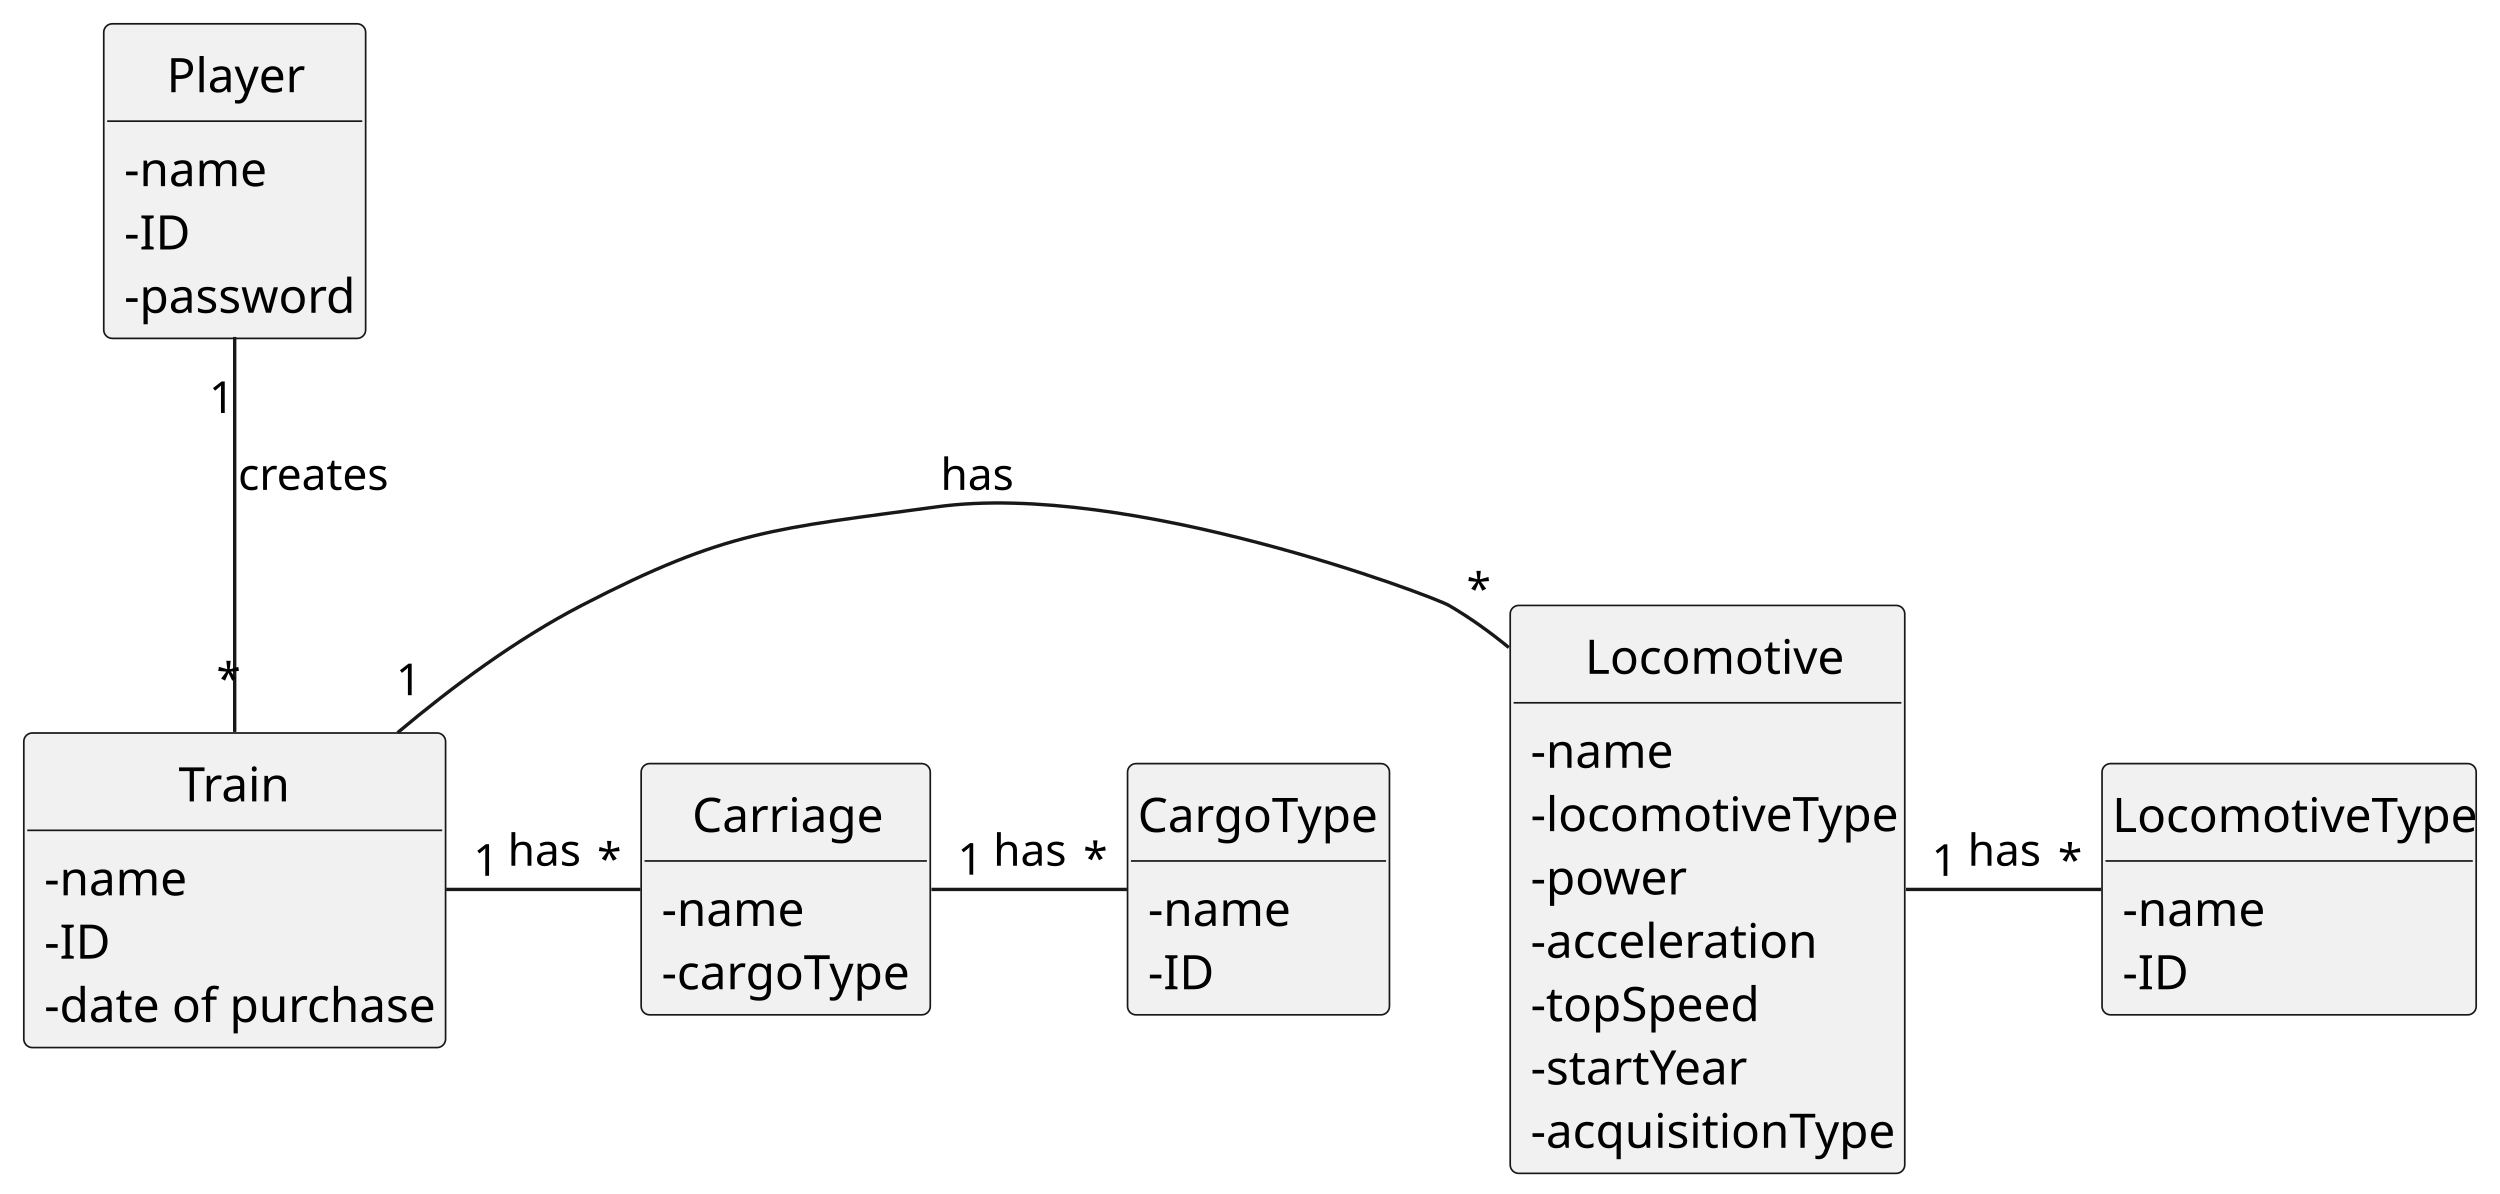
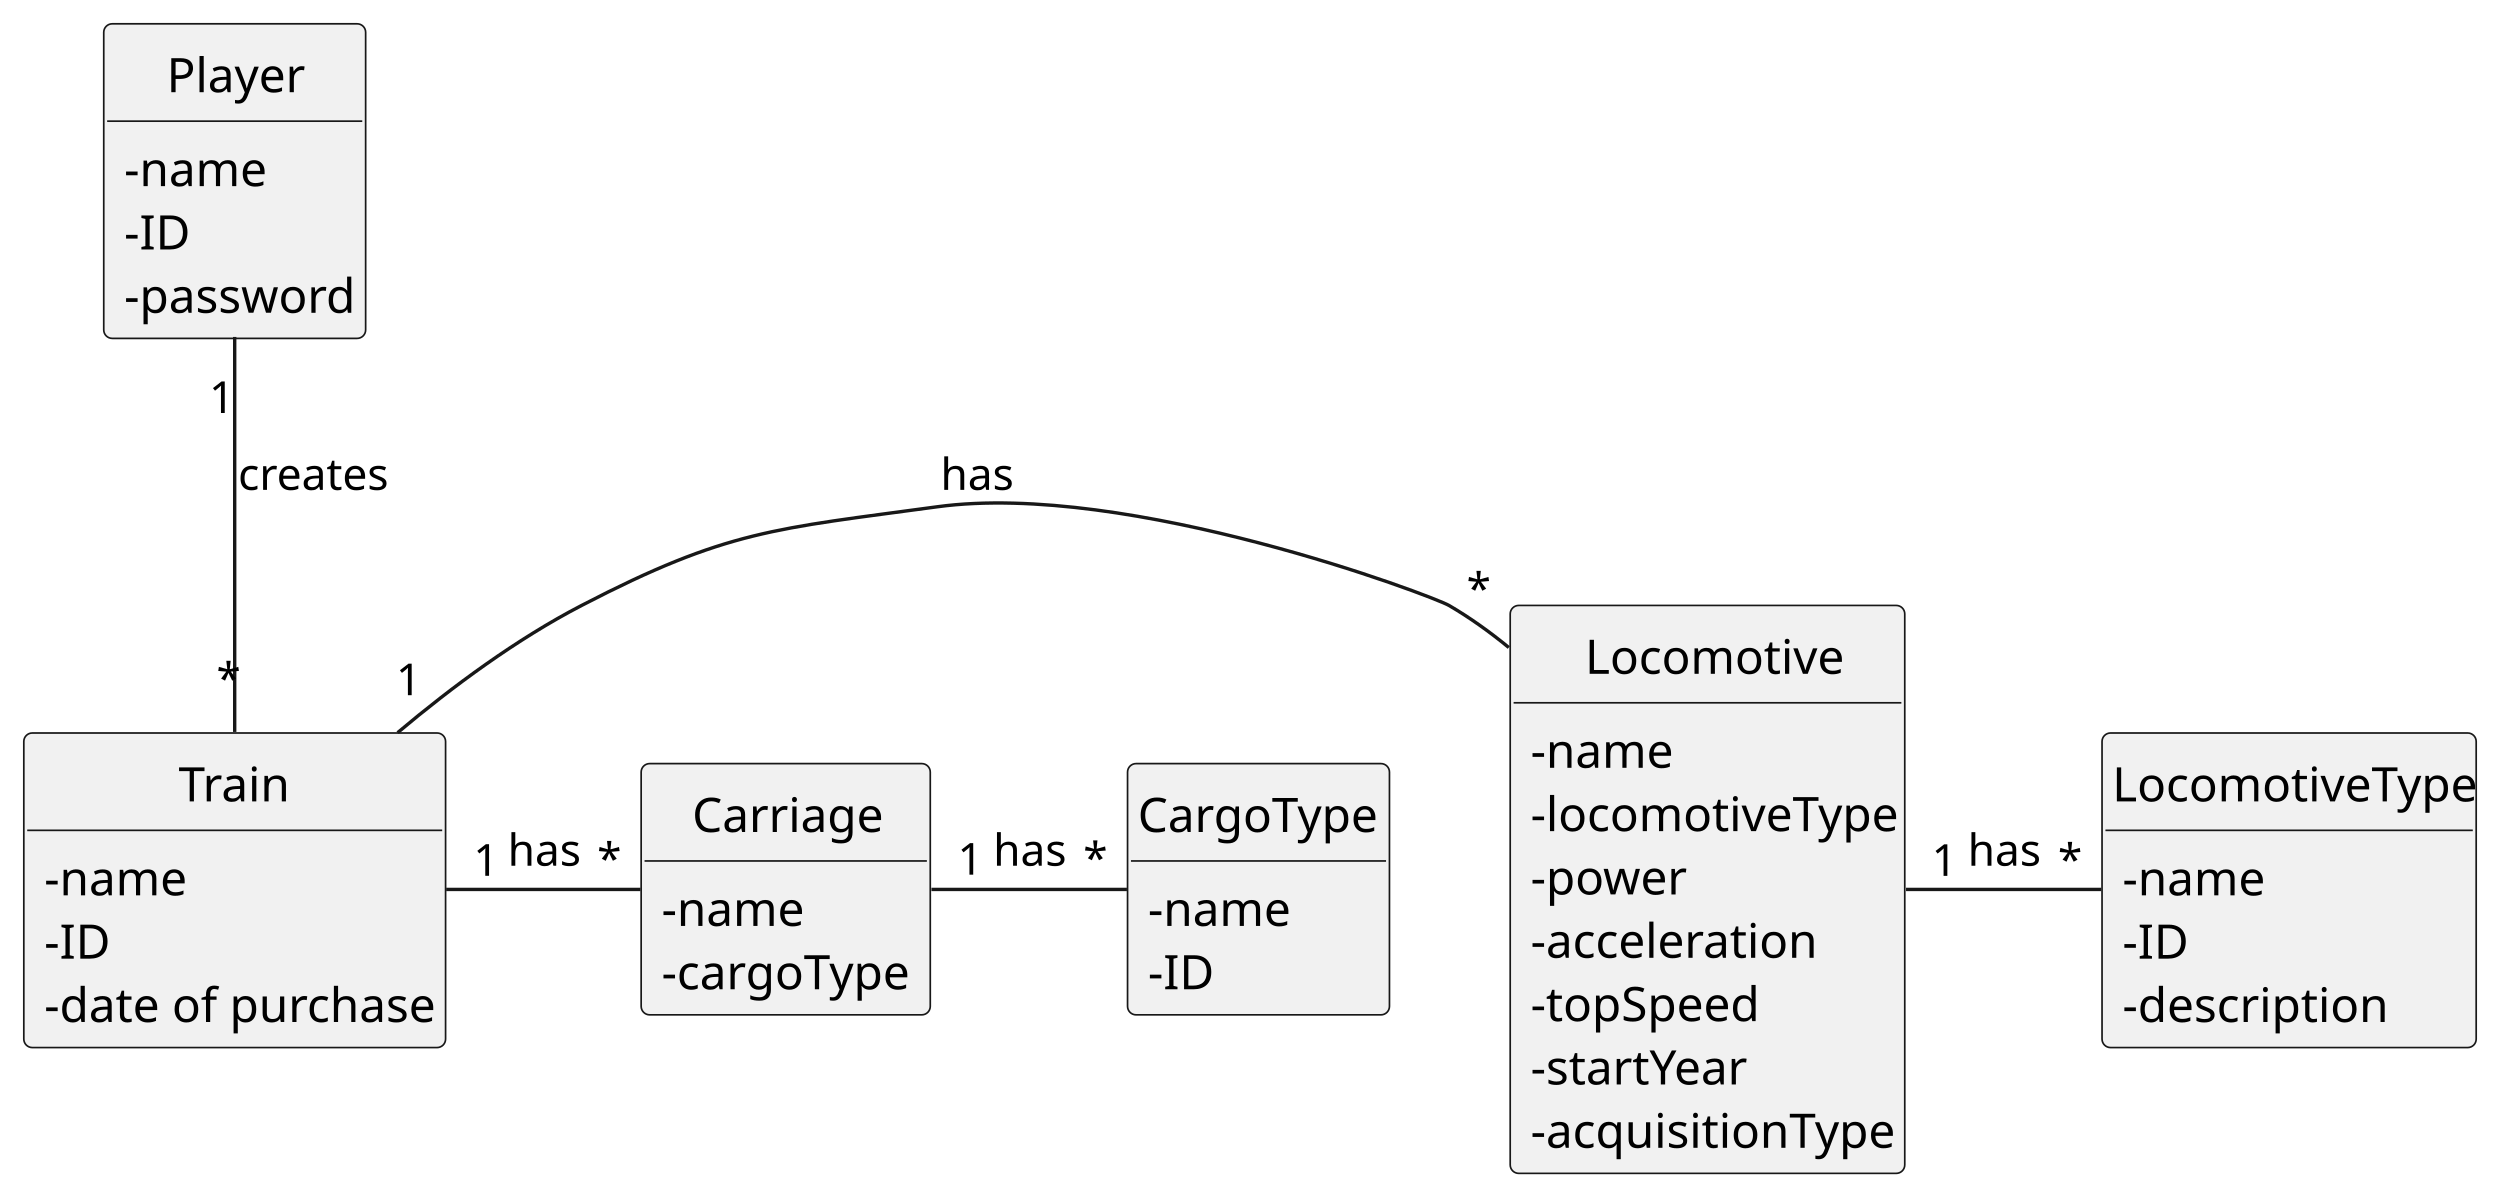
<svg xmlns="http://www.w3.org/2000/svg" contentStyleType="text/css" height="351px" preserveAspectRatio="none" style="width:735px;height:351px;background:#FFFFFF;" version="1.1" viewBox="0 0 735 351" width="735px" zoomAndPan="magnify">
  <defs />
  <g>
    <g id="elem_Train">
      <rect codeLine="14" fill="#F1F1F1" height="92.484" id="Train" rx="2.5" ry="2.5" style="stroke:#181818;stroke-width:0.5;" width="124" x="7" y="215.5" />
      <text fill="#000000" font-family="sans-serif" font-size="14" lengthAdjust="spacing" textLength="33" x="52.5" y="235.607">Train</text>
      <line style="stroke:#181818;stroke-width:0.5;" x1="8" x2="130" y1="244.121" y2="244.121" />
      <text fill="#000000" font-family="sans-serif" font-size="14" lengthAdjust="spacing" textLength="40" x="13" y="263.228">-name</text>
      <text fill="#000000" font-family="sans-serif" font-size="14" lengthAdjust="spacing" textLength="18" x="13" y="281.85">-ID</text>
      <text fill="#000000" font-family="sans-serif" font-size="14" lengthAdjust="spacing" textLength="112" x="13" y="300.471">-date of purchase</text>
    </g>
    <g id="elem_Locomotive">
      <rect codeLine="19" fill="#F1F1F1" height="166.969" id="Locomotive" rx="2.5" ry="2.5" style="stroke:#181818;stroke-width:0.5;" width="116" x="444" y="178" />
      <text fill="#000000" font-family="sans-serif" font-size="14" lengthAdjust="spacing" textLength="72" x="466" y="198.107">Locomotive</text>
      <line style="stroke:#181818;stroke-width:0.5;" x1="445" x2="559" y1="206.621" y2="206.621" />
      <text fill="#000000" font-family="sans-serif" font-size="14" lengthAdjust="spacing" textLength="40" x="450" y="225.728">-name</text>
      <text fill="#000000" font-family="sans-serif" font-size="14" lengthAdjust="spacing" textLength="104" x="450" y="244.35">-locomotiveType</text>
      <text fill="#000000" font-family="sans-serif" font-size="14" lengthAdjust="spacing" textLength="43" x="450" y="262.971">-power</text>
      <text fill="#000000" font-family="sans-serif" font-size="14" lengthAdjust="spacing" textLength="82" x="450" y="281.592">-acceleration</text>
      <text fill="#000000" font-family="sans-serif" font-size="14" lengthAdjust="spacing" textLength="66" x="450" y="300.213">-topSpeed</text>
      <text fill="#000000" font-family="sans-serif" font-size="14" lengthAdjust="spacing" textLength="63" x="450" y="318.834">-startYear</text>
      <text fill="#000000" font-family="sans-serif" font-size="14" lengthAdjust="spacing" textLength="104" x="450" y="337.455">-acquisitionType</text>
    </g>
    <g id="elem_LocomotiveType">
-       <rect codeLine="29" fill="#F1F1F1" height="73.863" id="LocomotiveType" rx="2.5" ry="2.5" style="stroke:#181818;stroke-width:0.5;" width="110" x="618" y="224.5" />
-       <text fill="#000000" font-family="sans-serif" font-size="14" lengthAdjust="spacing" textLength="104" x="621" y="244.607">LocomotiveType</text>
-       <line style="stroke:#181818;stroke-width:0.5;" x1="619" x2="727" y1="253.121" y2="253.121" />
-       <text fill="#000000" font-family="sans-serif" font-size="14" lengthAdjust="spacing" textLength="40" x="624" y="272.228">-name</text>
-       <text fill="#000000" font-family="sans-serif" font-size="14" lengthAdjust="spacing" textLength="18" x="624" y="290.85">-ID</text>
+       <rect codeLine="29" fill="#F1F1F1" height="92.484" id="LocomotiveType" rx="2.5" ry="2.5" style="stroke:#181818;stroke-width:0.5;" width="110" x="618" y="215.5" />
+       <text fill="#000000" font-family="sans-serif" font-size="14" lengthAdjust="spacing" textLength="104" x="621" y="235.607">LocomotiveType</text>
+       <line style="stroke:#181818;stroke-width:0.5;" x1="619" x2="727" y1="244.121" y2="244.121" />
+       <text fill="#000000" font-family="sans-serif" font-size="14" lengthAdjust="spacing" textLength="40" x="624" y="263.228">-name</text>
+       <text fill="#000000" font-family="sans-serif" font-size="14" lengthAdjust="spacing" textLength="18" x="624" y="281.85">-ID</text>
+       <text fill="#000000" font-family="sans-serif" font-size="14" lengthAdjust="spacing" textLength="74" x="624" y="300.471">-description</text>
    </g>
    <g id="elem_Carriage">
-       <rect codeLine="34" fill="#F1F1F1" height="73.863" id="Carriage" rx="2.5" ry="2.5" style="stroke:#181818;stroke-width:0.5;" width="85" x="188.5" y="224.5" />
+       <rect codeLine="35" fill="#F1F1F1" height="73.863" id="Carriage" rx="2.5" ry="2.5" style="stroke:#181818;stroke-width:0.5;" width="85" x="188.5" y="224.5" />
      <text fill="#000000" font-family="sans-serif" font-size="14" lengthAdjust="spacing" textLength="55" x="203.5" y="244.607">Carriage</text>
      <line style="stroke:#181818;stroke-width:0.5;" x1="189.5" x2="272.5" y1="253.121" y2="253.121" />
      <text fill="#000000" font-family="sans-serif" font-size="14" lengthAdjust="spacing" textLength="40" x="194.5" y="272.228">-name</text>
      <text fill="#000000" font-family="sans-serif" font-size="14" lengthAdjust="spacing" textLength="73" x="194.5" y="290.85">-cargoType</text>
    </g>
    <g id="elem_CargoType">
-       <rect codeLine="39" fill="#F1F1F1" height="73.863" id="CargoType" rx="2.5" ry="2.5" style="stroke:#181818;stroke-width:0.5;" width="77" x="331.5" y="224.5" />
+       <rect codeLine="40" fill="#F1F1F1" height="73.863" id="CargoType" rx="2.5" ry="2.5" style="stroke:#181818;stroke-width:0.5;" width="77" x="331.5" y="224.5" />
      <text fill="#000000" font-family="sans-serif" font-size="14" lengthAdjust="spacing" textLength="71" x="334.5" y="244.607">CargoType</text>
      <line style="stroke:#181818;stroke-width:0.5;" x1="332.5" x2="407.5" y1="253.121" y2="253.121" />
      <text fill="#000000" font-family="sans-serif" font-size="14" lengthAdjust="spacing" textLength="40" x="337.5" y="272.228">-name</text>
      <text fill="#000000" font-family="sans-serif" font-size="14" lengthAdjust="spacing" textLength="18" x="337.5" y="290.85">-ID</text>
    </g>
    <g id="elem_Player">
-       <rect codeLine="44" fill="#F1F1F1" height="92.484" id="Player" rx="2.5" ry="2.5" style="stroke:#181818;stroke-width:0.5;" width="77" x="30.5" y="7" />
+       <rect codeLine="45" fill="#F1F1F1" height="92.484" id="Player" rx="2.5" ry="2.5" style="stroke:#181818;stroke-width:0.5;" width="77" x="30.5" y="7" />
      <text fill="#000000" font-family="sans-serif" font-size="14" lengthAdjust="spacing" textLength="40" x="49" y="27.107">Player</text>
      <line style="stroke:#181818;stroke-width:0.5;" x1="31.5" x2="106.5" y1="35.621" y2="35.621" />
      <text fill="#000000" font-family="sans-serif" font-size="14" lengthAdjust="spacing" textLength="40" x="36.5" y="54.728">-name</text>
      <text fill="#000000" font-family="sans-serif" font-size="14" lengthAdjust="spacing" textLength="18" x="36.5" y="73.35">-ID</text>
      <text fill="#000000" font-family="sans-serif" font-size="14" lengthAdjust="spacing" textLength="65" x="36.5" y="91.971">-password</text>
    </g>
    <g id="link_Train_Locomotive">
-       <path codeLine="50" d="M116.9,215.4 C133.08,201.79 151.9,187.9 171,178 C213.79,155.81 227.74,155.5 275.5,149 C331.82,141.33 421.42,175.33 426,178 C432.1,181.56 437.98,185.76 443.59,190.37 " fill="none" id="Train-Locomotive" style="stroke:#181818;stroke-width:1.0;" />
+       <path codeLine="51" d="M116.9,215.4 C133.08,201.79 151.9,187.9 171,178 C213.79,155.81 227.74,155.5 275.5,149 C331.82,141.33 421.42,175.33 426,178 C432.1,181.56 437.98,185.76 443.59,190.37 " fill="none" id="Train-Locomotive" style="stroke:#181818;stroke-width:1.0;" />
      <text fill="#000000" font-family="sans-serif" font-size="13" lengthAdjust="spacing" textLength="21" x="276.5" y="144.028">has</text>
      <text fill="#000000" font-family="sans-serif" font-size="13" lengthAdjust="spacing" textLength="7" x="116.421" y="204.395">1</text>
      <text fill="#000000" font-family="sans-serif" font-size="13" lengthAdjust="spacing" textLength="5" x="431.167" y="177.713">*</text>
    </g>
    <g id="link_Player_Train">
-       <path codeLine="51" d="M69,99.06 C69,133.48 69,180.7 69,215.18 " fill="none" id="Player-Train" style="stroke:#181818;stroke-width:1.0;" />
+       <path codeLine="52" d="M69,99.06 C69,133.48 69,180.7 69,215.18 " fill="none" id="Player-Train" style="stroke:#181818;stroke-width:1.0;" />
      <text fill="#000000" font-family="sans-serif" font-size="13" lengthAdjust="spacing" textLength="43" x="70" y="144.028">creates</text>
      <text fill="#000000" font-family="sans-serif" font-size="13" lengthAdjust="spacing" textLength="7" x="61.464" y="121.428">1</text>
      <text fill="#000000" font-family="sans-serif" font-size="13" lengthAdjust="spacing" textLength="5" x="63.633" y="204.142">*</text>
    </g>
    <g id="link_Locomotive_LocomotiveType">
-       <path codeLine="52" d="M560.37,261.5 C578.95,261.5 599.43,261.5 617.78,261.5 " fill="none" id="Locomotive-LocomotiveType" style="stroke:#181818;stroke-width:1.0;" />
+       <path codeLine="53" d="M560.37,261.5 C578.95,261.5 599.43,261.5 617.78,261.5 " fill="none" id="Locomotive-LocomotiveType" style="stroke:#181818;stroke-width:1.0;" />
      <text fill="#000000" font-family="sans-serif" font-size="13" lengthAdjust="spacing" textLength="21" x="578.5" y="254.528">has</text>
      <text fill="#000000" font-family="sans-serif" font-size="13" lengthAdjust="spacing" textLength="7" x="567.91" y="257.512">1</text>
-       <text fill="#000000" font-family="sans-serif" font-size="13" lengthAdjust="spacing" textLength="5" x="605.024" y="257.415">*</text>
+       <text fill="#000000" font-family="sans-serif" font-size="13" lengthAdjust="spacing" textLength="5" x="605.024" y="257.373">*</text>
    </g>
    <g id="link_Carriage_CargoType">
-       <path codeLine="53" d="M273.84,261.5 C292.19,261.5 313.45,261.5 331.32,261.5 " fill="none" id="Carriage-CargoType" style="stroke:#181818;stroke-width:1.0;" />
+       <path codeLine="54" d="M273.84,261.5 C292.19,261.5 313.45,261.5 331.32,261.5 " fill="none" id="Carriage-CargoType" style="stroke:#181818;stroke-width:1.0;" />
      <text fill="#000000" font-family="sans-serif" font-size="13" lengthAdjust="spacing" textLength="21" x="292" y="254.528">has</text>
      <text fill="#000000" font-family="sans-serif" font-size="13" lengthAdjust="spacing" textLength="7" x="281.515" y="257.156">1</text>
      <text fill="#000000" font-family="sans-serif" font-size="13" lengthAdjust="spacing" textLength="5" x="318.47" y="256.949">*</text>
    </g>
    <g id="link_Train_Carriage">
-       <path codeLine="54" d="M131.17,261.5 C150.26,261.5 170.84,261.5 188.32,261.5 " fill="none" id="Train-Carriage" style="stroke:#181818;stroke-width:1.0;" />
+       <path codeLine="55" d="M131.17,261.5 C150.26,261.5 170.84,261.5 188.32,261.5 " fill="none" id="Train-Carriage" style="stroke:#181818;stroke-width:1.0;" />
      <text fill="#000000" font-family="sans-serif" font-size="13" lengthAdjust="spacing" textLength="21" x="149.25" y="254.528">has</text>
      <text fill="#000000" font-family="sans-serif" font-size="13" lengthAdjust="spacing" textLength="7" x="139.173" y="257.481">1</text>
      <text fill="#000000" font-family="sans-serif" font-size="13" lengthAdjust="spacing" textLength="5" x="175.555" y="257.104">*</text>
    </g>
  </g>
</svg>
